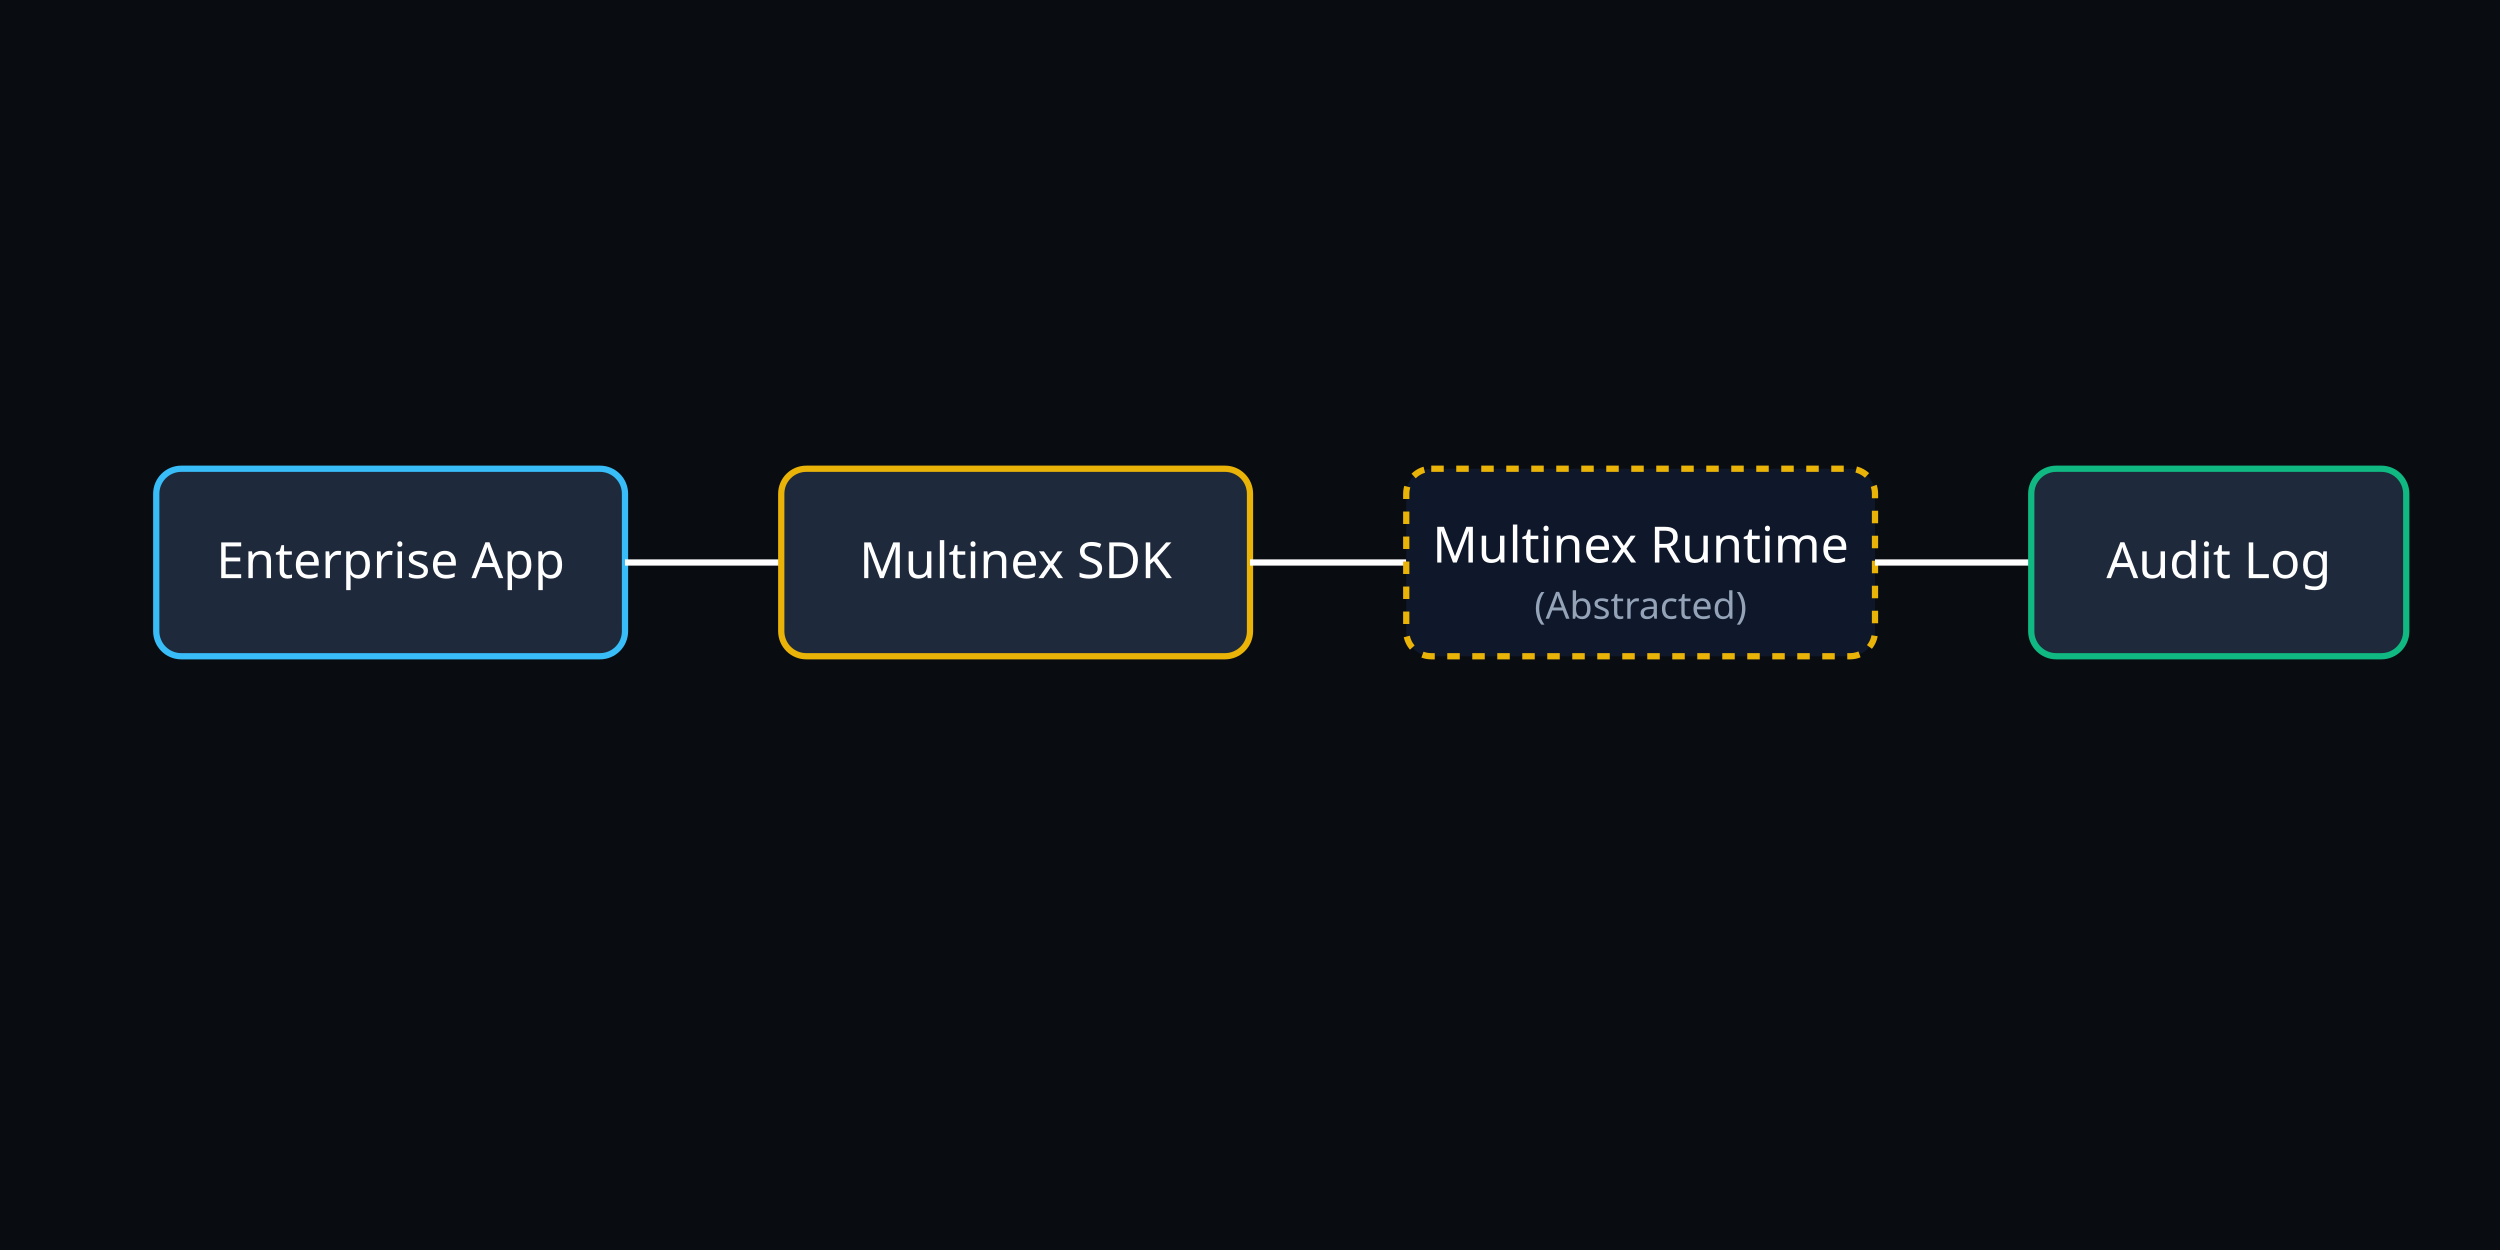
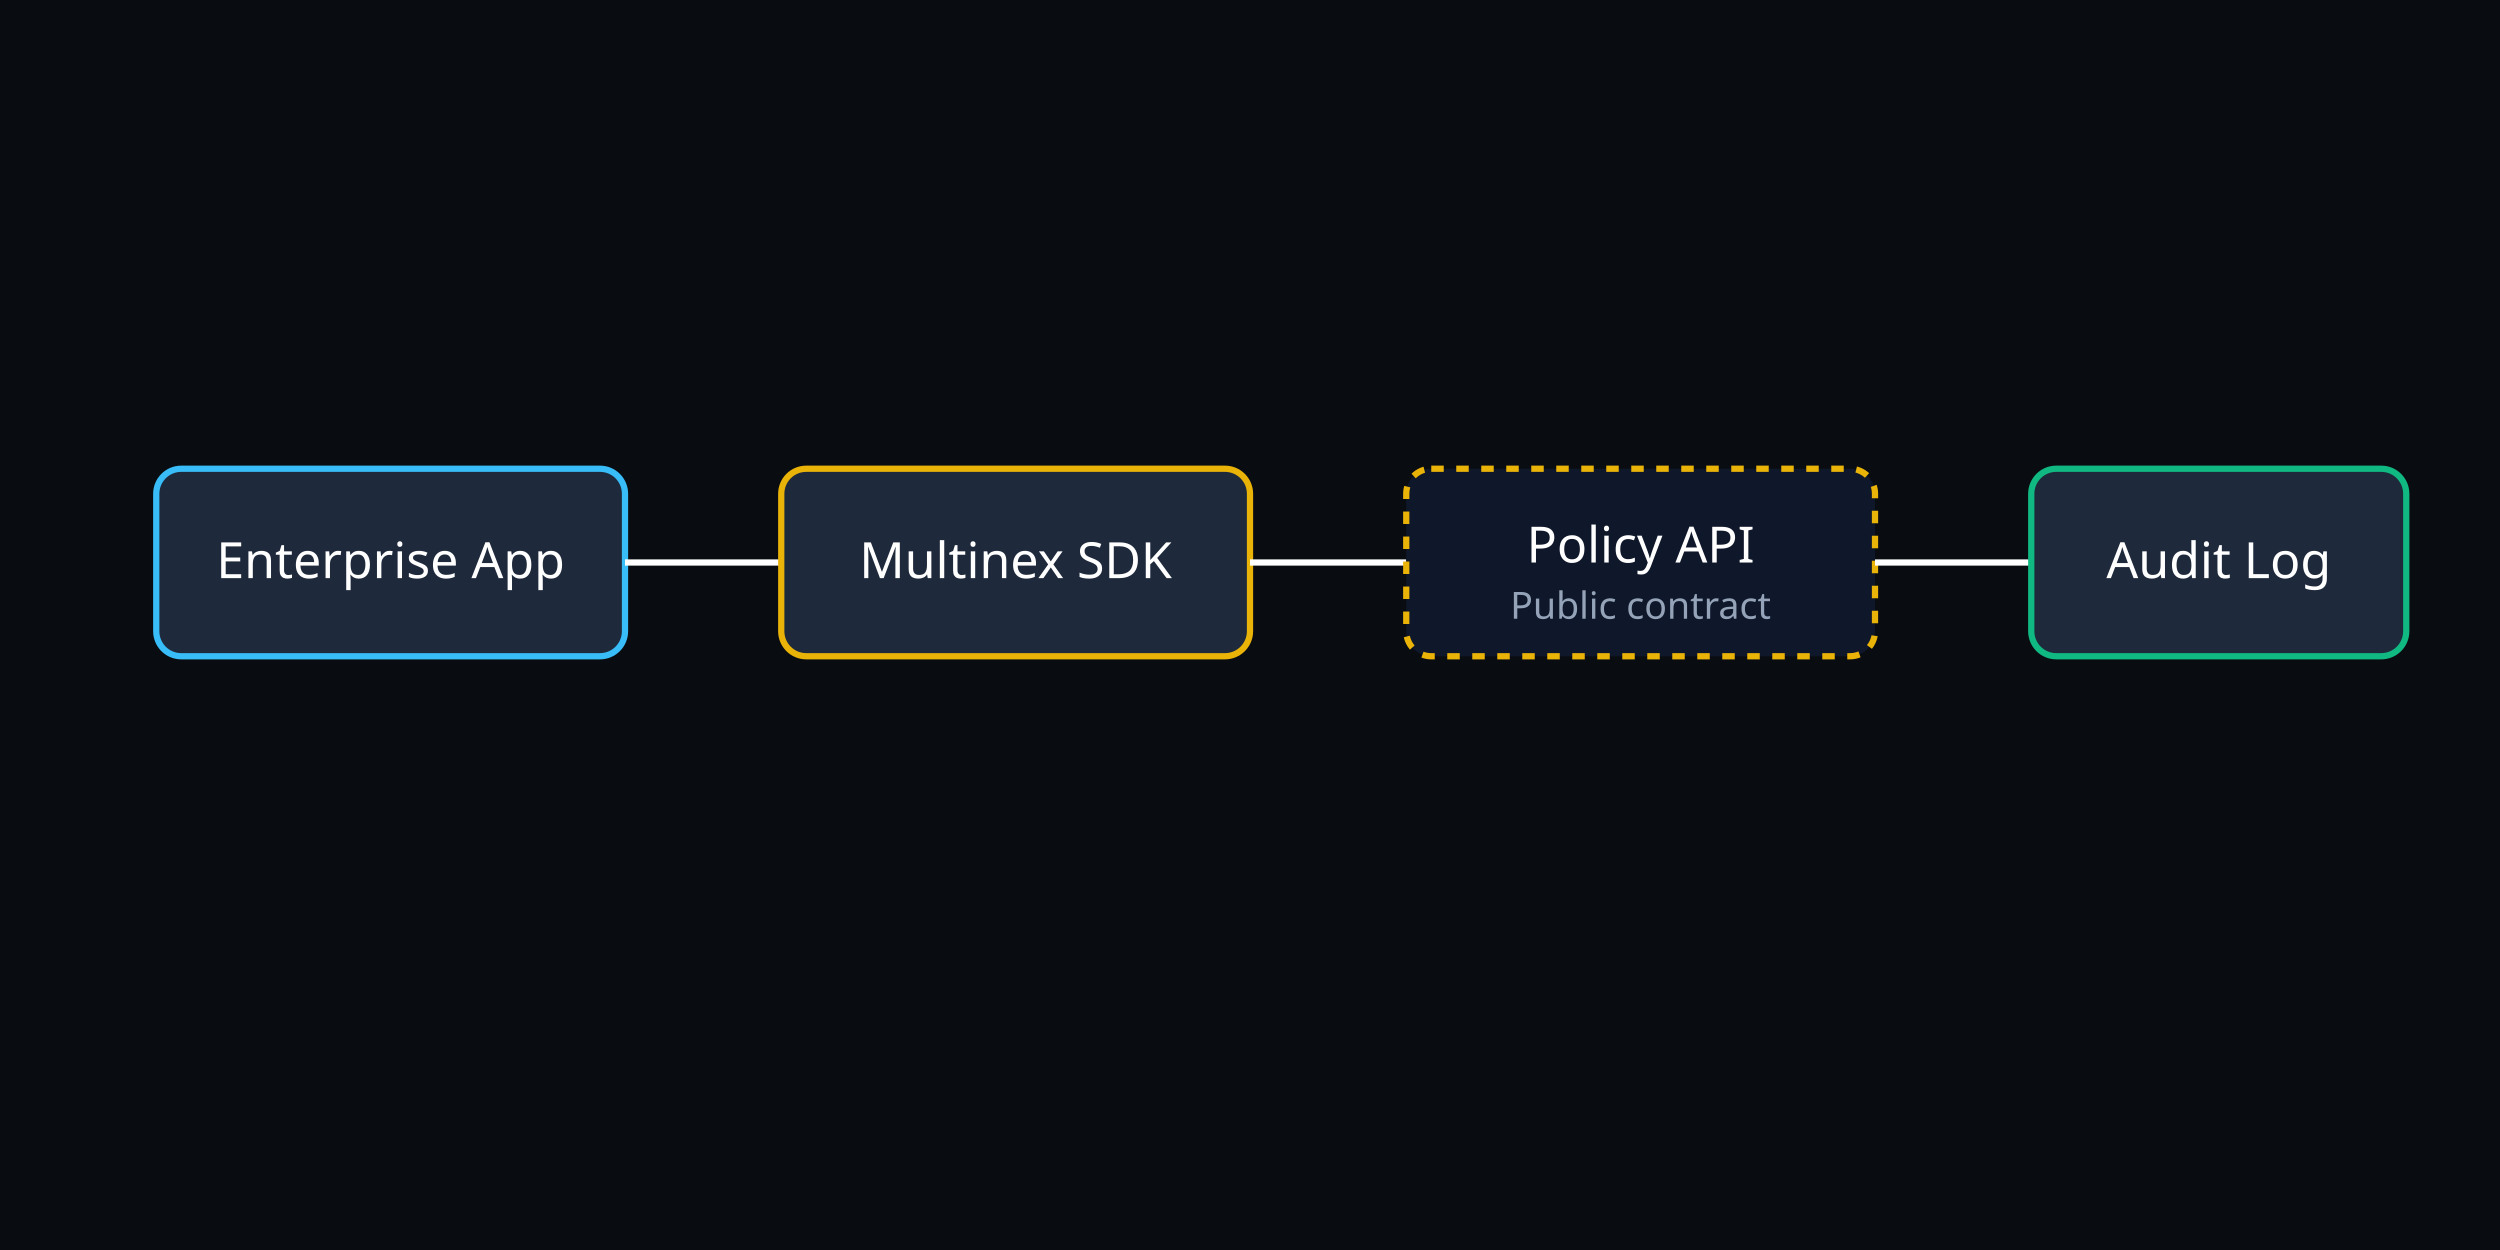
<svg xmlns="http://www.w3.org/2000/svg" width="800" height="400">
  <rect width="100%" height="100%" fill="#090C11" />
  <g font-family="sans-serif" font-size="16" text-anchor="middle" fill="#ffffff">
    <rect x="50" y="150" width="150" height="60" rx="8" fill="#1e293b" stroke="#38bdf8" stroke-width="2" />
    <text x="125" y="185">Enterprise App</text>
    <path d="M 200 180 L 250 180" stroke="#ffffff" stroke-width="2" marker-end="url(#arrow)" />
    <rect x="250" y="150" width="150" height="60" rx="8" fill="#1e293b" stroke="#eab308" stroke-width="2" />
    <text x="325" y="185">Multinex SDK</text>
    <path d="M 400 180 L 450 180" stroke="#ffffff" stroke-width="2" marker-end="url(#arrow)" />
    <rect x="450" y="150" width="150" height="60" rx="8" fill="#0f172a" stroke="#eab308" stroke-width="2" stroke-dasharray="4" />
-     <text x="525" y="180">Multinex Runtime</text>
-     <text x="525" y="198" font-size="12" fill="#94a3b8">(Abstracted)</text>
+     <text x="525" y="180">Policy API</text>
+     <text x="525" y="198" font-size="12" fill="#94a3b8">Public contract</text>
    <path d="M 600 180 L 650 180" stroke="#ffffff" stroke-width="2" marker-end="url(#arrow)" />
    <rect x="650" y="150" width="120" height="60" rx="8" fill="#1e293b" stroke="#10b981" stroke-width="2" />
    <text x="710" y="185">Audit Log</text>
  </g>
</svg>
